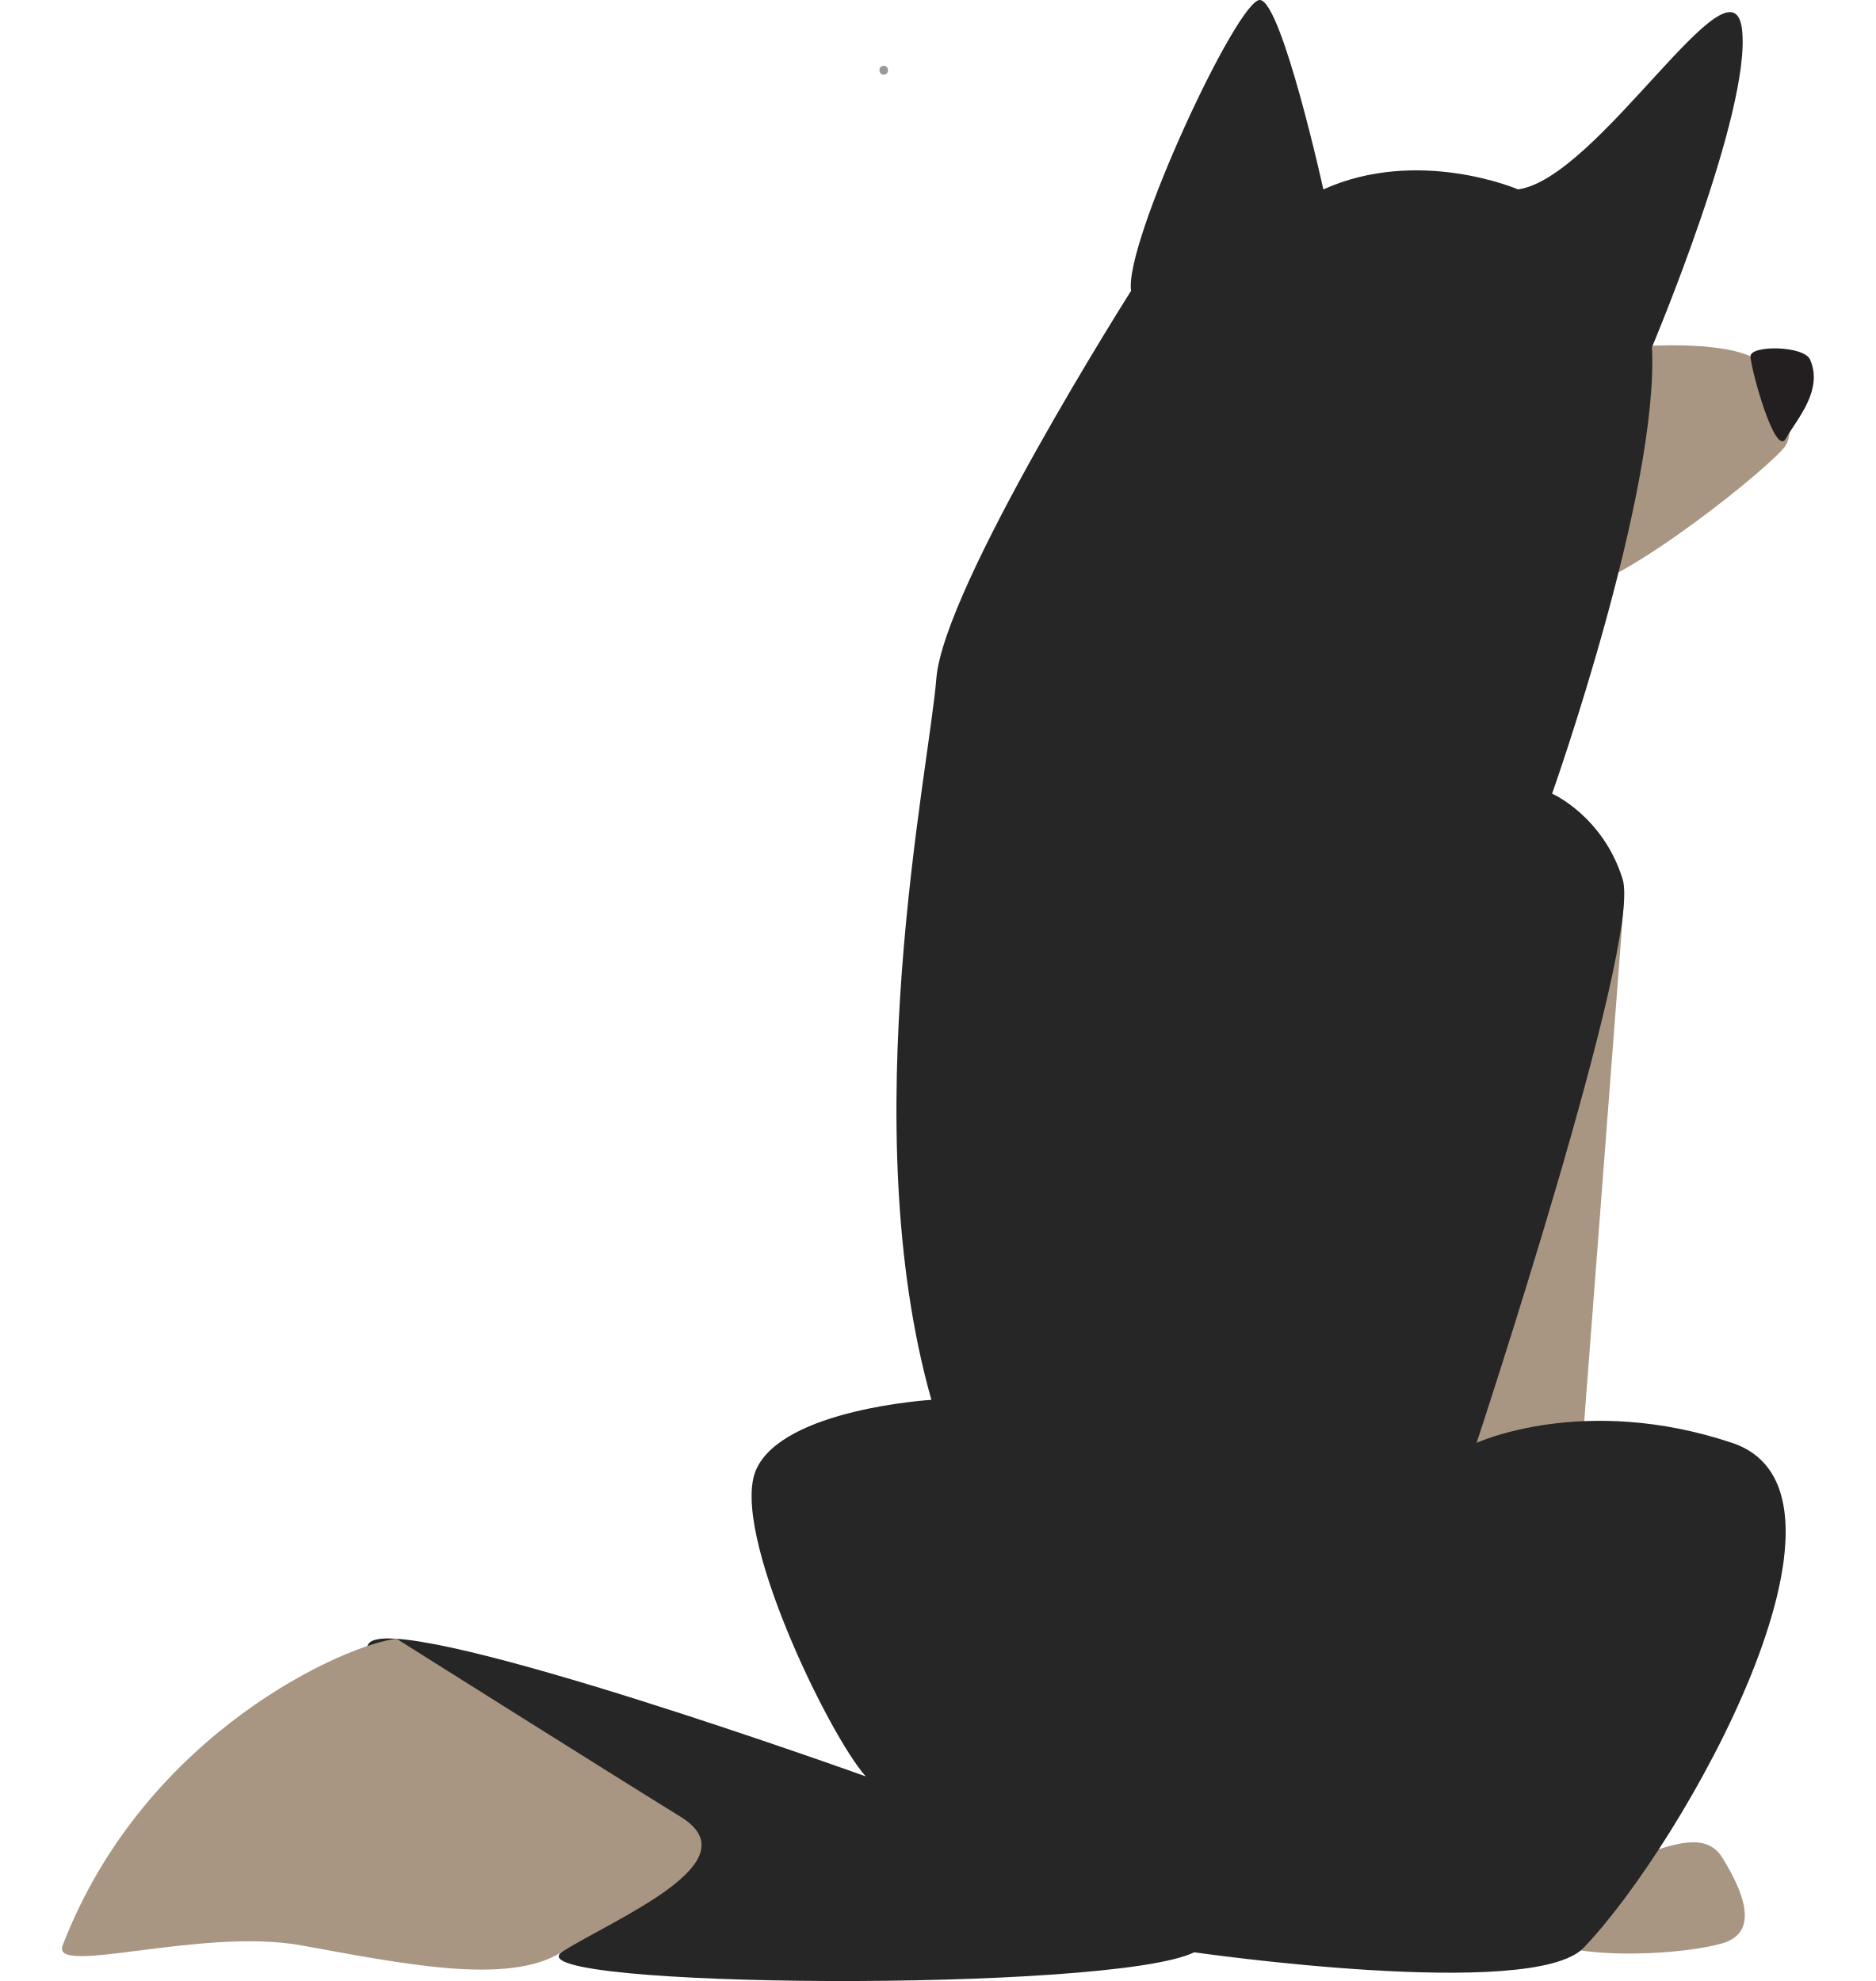
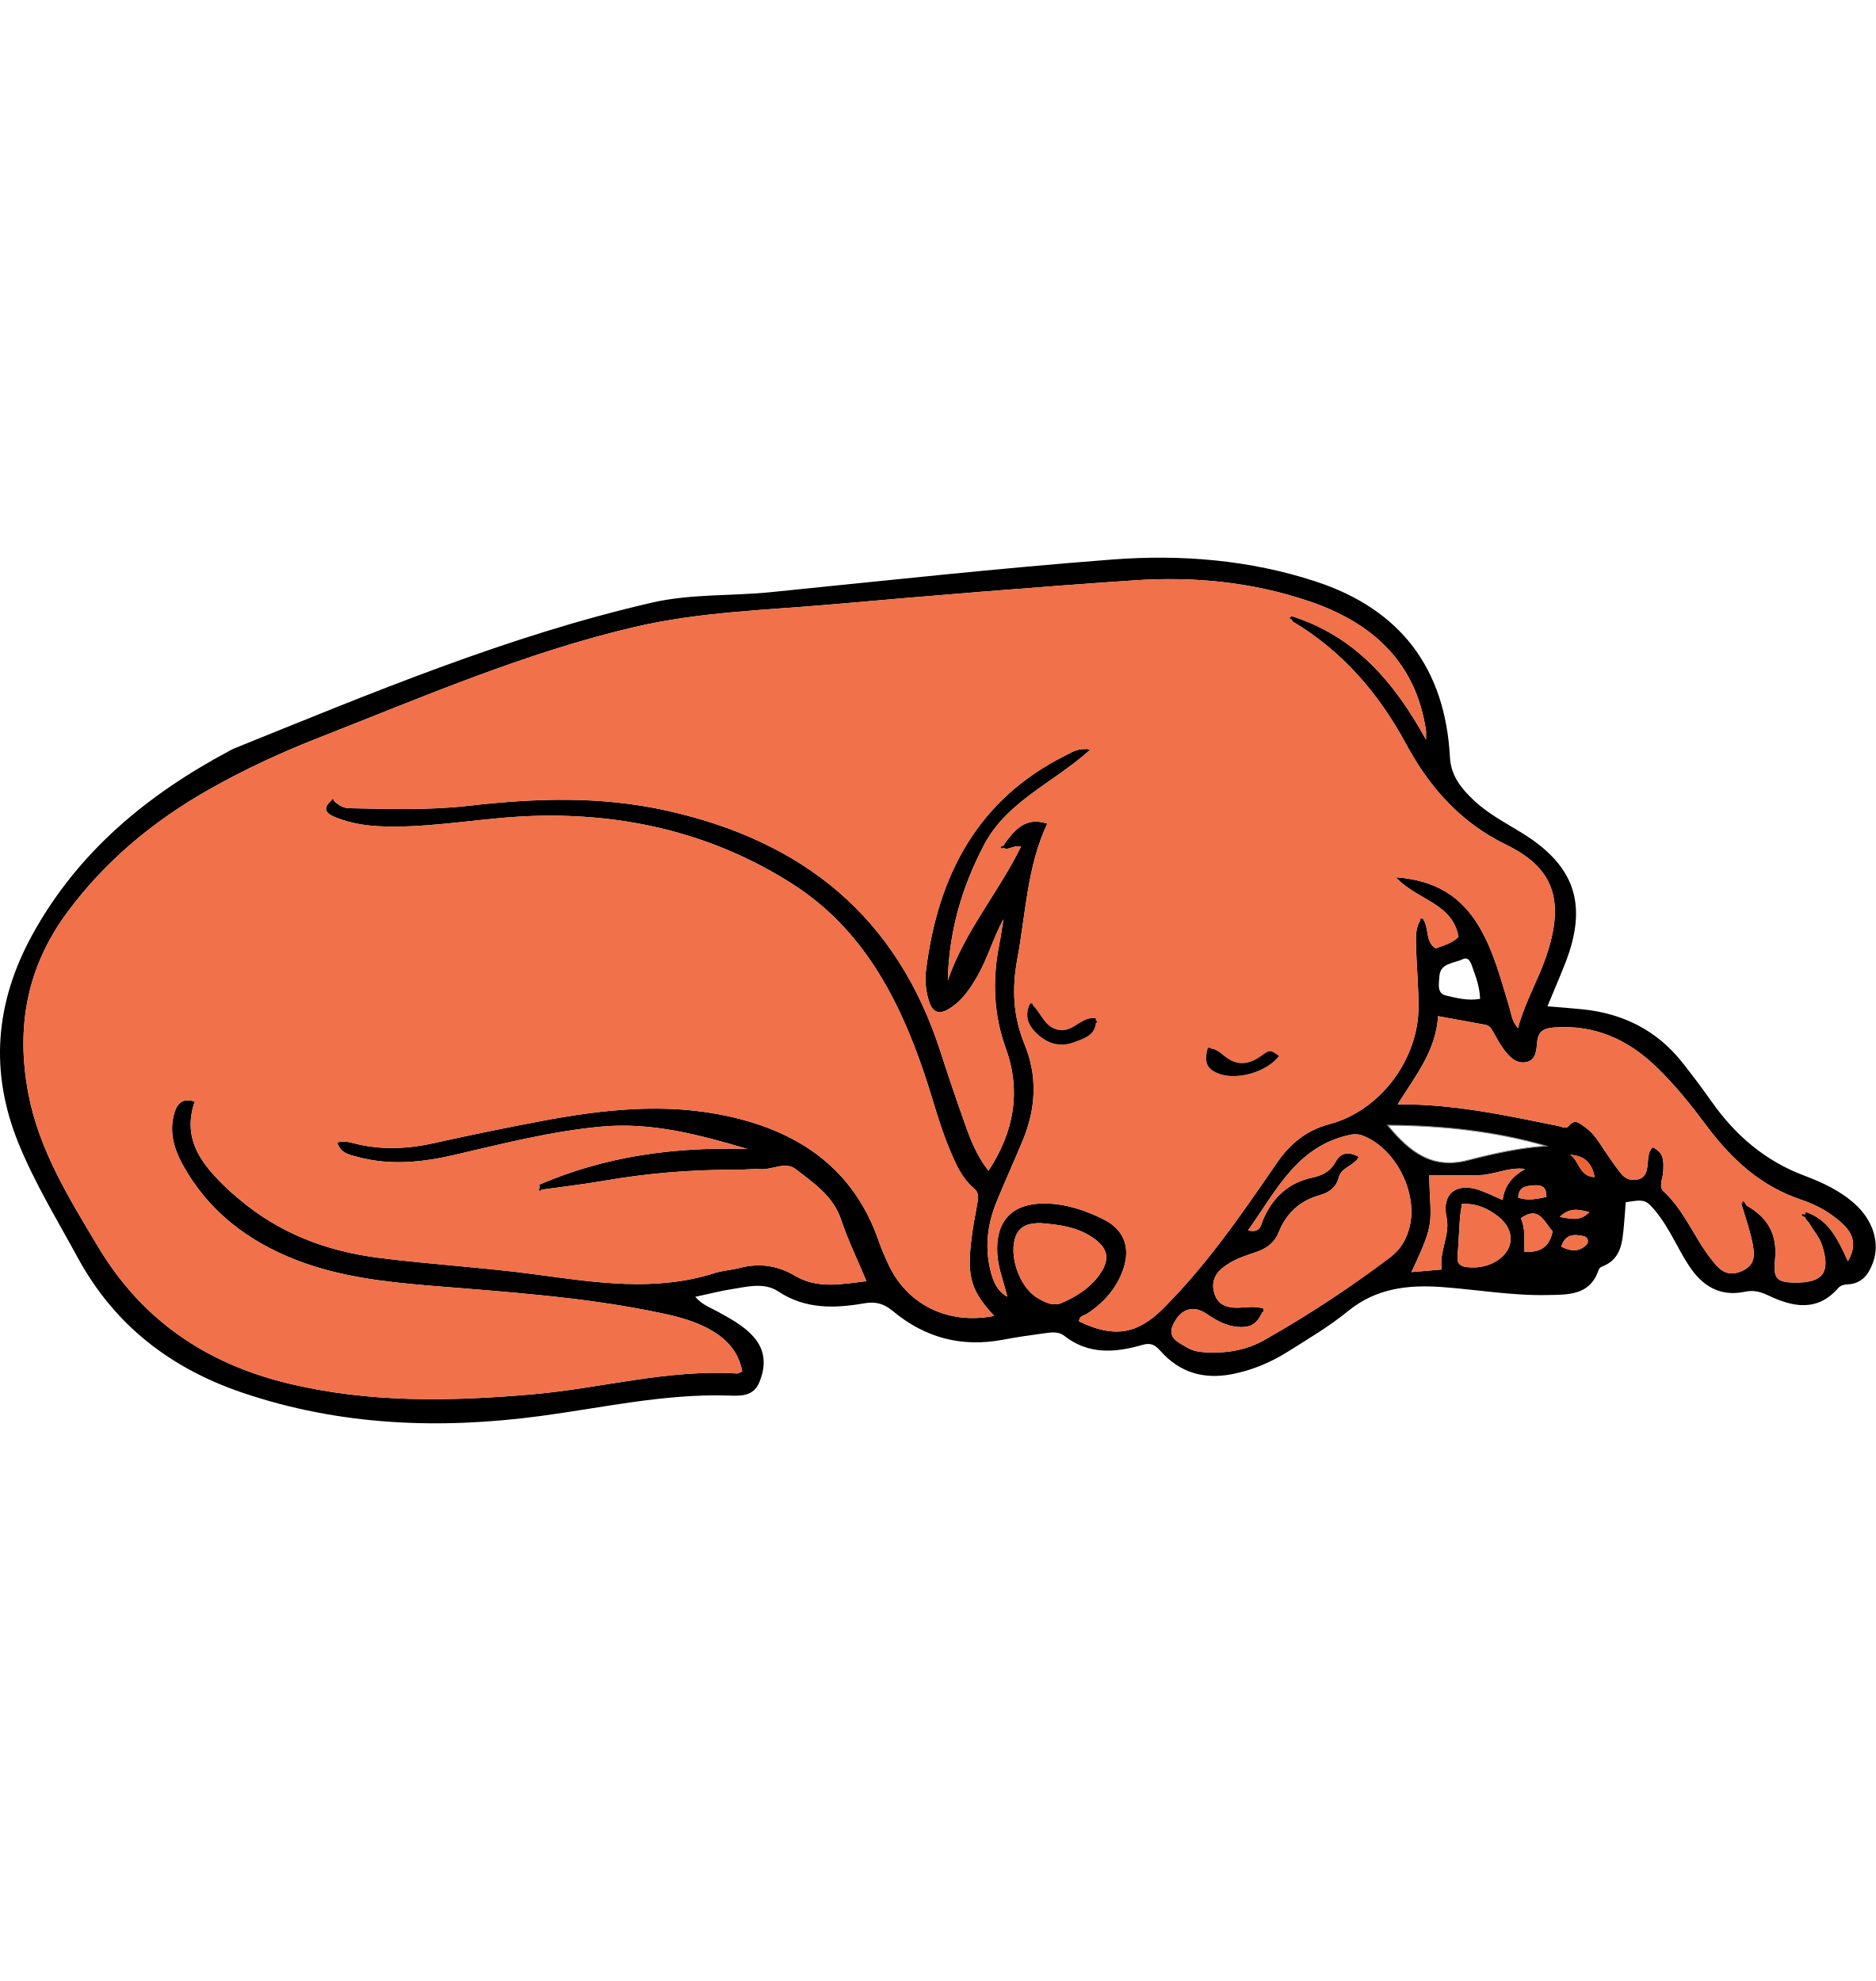
- <svg xmlns="http://www.w3.org/2000/svg" width="71" height="75" viewBox="0 0 989.46 1119.14">
-   <g id="Layer_2" data-name="Layer 2">
-     <g id="Layer_2-2" data-name="Layer 2">
-       <path d="M464.15,42.18c3.22,0,3.23-5,0-5s-3.22,5,0,5Z" fill="#97999c" />
-       <path d="M863.58,1059.64c38.36-15.25,63.23-28,74.23-10.18s22,42,0,48.4-75.6,8.91-94.84,0C843,1097.85,852.3,1064.13,863.58,1059.64Z" fill="#a99682" />
-       <path d="M854,489.08l28.22,20.61L854,878.8s-64.6,44.56-68.73,44.56-49.48-6.37-59.09-51-35.74-21.65-15.11-119.72S854,489.08,854,489.08Z" fill="#a99682" />
-       <path d="M856.13,201.26c28.18-7.64,77.66-8.91,97.59,0s26.17,40.12,19.95,50.31S883.6,329.89,852,334.34,856.13,201.26,856.13,201.26Z" fill="#a99682" />
-       <path d="M987.39,203.18c-3.48-8-33.67-8.28-33.67-1.91s13.8,57.31,19.95,46.49S995,220.53,987.39,203.18Z" fill="#231f20" />
-       <path d="M175,927.1C149,940.32,309.66,1082.49,282.16,1102.87s310.64,23,357.37.05c0,0,191.06,27.58,219.92-2.52,56.72-59.15,167.72-257.24,83.88-285.27s-144.32,0-144.32,0,93.5-282.72,82.51-318.38-39.85-48.4-39.85-48.4,60.5-170.65,56.38-252.16c0,0,56.37-133.72,50.88-179.57S867.83,100.65,822.47,107c0,0-56.35-24.21-110,0,0,0-23.36-105.71-35.73-107s-77,137.53-72.87,164.28c0,0-105.85,166.82-110,219s-46.77,252.16-2.8,407.54c0,0-83.85,5.08-99,39.47S433.37,980.63,454,1003.55C454,1003.55,202.47,913.1,175,927.1Z" fill="#262627" />
-       <path d="M189,925.81C162.6,928.37,47.34,977.26.39,1099c-6.87,17.83,78.35-10.18,134.7,0s116.83,22.94,147.07,3.84,108.6-50.93,67.36-76.41S189,925.81,189,925.81Z" fill="#a99682" />
-     </g>
-   </g>
+ <svg xmlns="http://www.w3.org/2000/svg" width="71" height="75" viewBox="0 0 2056.099 949.096">
+   <path d="M1696.263,491.851c14.579,1.251,26.485,2.113,38.355,3.319,44.314,4.501,81.388,22.879,109.303,58.115q17.095,21.578,33.01,44.086c25.87,36.53,58.419,64.231,100.803,80.142,19.85,7.452,39.218,16.465,55.312,30.896,20.333,18.232,28.01,43.277,19.831,64.992-4.693,12.462-11.915,22.317-26.803,23.279-3.979.257-8.031.605-10.982,4-22.954,26.412-49.773,21.05-76.629,8.266-8.715-4.149-16.221-6.123-25.887-4.087-27.072,5.702-46.549-6.256-61.131-28.418-12.615-19.172-21.185-40.805-35.751-58.763-11.313-13.948-13.004-14.433-33.633-10.934-.63,8.129-1.166,16.591-1.962,25.028-1.739,18.44-2.642,37.352-24.056,45.458a6.684,6.684,0,0,0-3.646,3.51c-9.48,28.568-33.882,27.254-56.69,27.708-38.533.766-76.593-5.963-114.915-8.752-37.704-2.744-72.515,1.292-103.439,26.575-20.333,16.625-43.284,30.152-65.603,44.207-19.024,11.98-39.619,20.63-61.934,24.839-30.692,5.789-56.976-2.041-77.745-25.56-5.929-6.713-10.533-9.389-20.191-6.58-29.446,8.566-58.777,10.801-85.153-9.957-6.458-5.082-14.255-3.889-21.591-2.897-15.345,2.075-30.704,4.232-45.911,7.126-45.251,8.611-85.427-2.219-120.566-31.483-9.499-7.911-18.43-10.686-31.178-8.472-32.562,5.654-64.606,6.736-94.536-13.089-15.049-9.967-33.511-5.23-50.484-2.488-12.755,2.06-25.325,5.265-40.398,8.476,8.107,9.195,16.947,11.907,24.628,16.205,14.033,7.852,28.353,15.268,39.236,27.543,13.414,15.129,13.701,32.205,6.433,49.902-6.74,16.413-21.63,14.927-35.306,14.546-69.345-1.928-136.79,13.439-204.888,22.526-110.734,14.777-219.762,10.554-326.372-25.59-78.669-26.671-140.285-73.983-180.506-147.957C62.828,726.262,38.301,686.198,20.421,642.381-11.801,563.416-5.178,487.606,35.25,413.807c49.737-90.794,125.732-153.653,215.55-201.648a64.552,64.552,0,0,1,6.148-3.094C406.874,148.541,556.023,85.821,714.359,49.35c42.891-9.88,86.781-7.141,130.11-11.493C969.471,25.302,1094.397,11.541,1219.639,2c75.141-5.724,150.415.392,222.836,24.192,92.681,30.458,141.657,95.176,146.906,192.725,1.087,20.201,12.385,34.066,25.86,46.861,15.529,14.745,34.486,24.638,52.568,35.727,58.713,36.008,73.132,78.987,47.855,143.324C1709.81,459.728,1703.466,474.433,1696.263,491.851Zm-133.15-292.418c0-6.84.209-8.499-.03-10.091-11.289-75.24-59.127-118.037-127.436-141.358-62.182-21.229-126.836-27.565-191.952-23.151C1133.216,32.323,1022.829,41.414,912.52,51.165c-72.471,6.406-145.395,8.117-216.894,24.848-119.635,27.994-231.862,76.588-345.569,121.151C308.369,213.503,267.72,232.24,228.726,254.403c-60.587,34.434-113.095,77.832-154.893,134.296-44.578,60.219-56.579,126.419-42.75,198.962,11.9,62.424,44.76,114.869,76.626,168.154,47.878,80.059,118.249,127.678,207.803,149.442,88.846,21.593,178.556,19.877,268.716,11.972,74.728-6.551,147.979-27.61,223.863-22.756,1.417.091,2.926-1.242,5.477-2.405-3.716-20.197-15.596-33.986-32.429-44.105-16.954-10.19-35.773-15.298-54.917-19.397-84.446-18.081-170.395-23.39-256.154-30.512-49.242-4.09-98.39-9.837-144.898-27.838-53.514-20.712-97.085-53.941-125.141-105.132-9.302-16.973-14.539-35.152-9.34-54.65,2.801-10.505,7.965-18.755,22.763-14.164-14.486,42.153,8.563,69.612,35.466,95.524,3.715,3.578,7.755,6.82,11.671,10.188,44.523,38.289,96.615,58.303,154.467,65.657,57.497,7.309,115.38,10.542,172.855,18.305,65.081,8.791,130.513,19.162,195.564-1.637,8.684-2.777,18.094-3.194,26.96-5.504,21.657-5.644,41.576-3.033,61.13,8.575,24.238,14.387,50.267,9.321,78.167,5.83-10.023-24.003-20.345-45.182-27.737-67.34-8.718-26.134-30.036-40.109-49.706-55.421-11.355-8.839-25.424.775-38.341.006-9.126-.543-18.345.749-27.518.676a816.647,816.647,0,0,0-145.593,12.223c-22.856,3.943-45.942,6.556-68.923,9.771l-.921-5.6c72.59-31.448,149.177-41.775,228.569-39.163-53.056-15.693-105.688-29.865-161.643-24.493-54.523,5.234-107.285,18.739-160.349,31.068-35.043,8.142-70.274,11.634-105.578,2.083-8.714-2.357-19.066-3.976-22.112-15.866,7.245-2.206,13.345-.235,19.366,1.264,29.044,7.231,57.83,5.858,86.906-.631q57.931-12.929,116.29-23.925c68.008-12.863,136.331-20.555,205.076-5.625C876.787,629.451,936.414,670.615,963.7,750.57c2.589,7.587,5.926,14.935,9.187,22.273,20.365,45.833,65.779,68.53,116.843,58.483-24.762-26.927-29.625-41.681-25.316-80.692,1.572-14.236,4.243-28.368,6.869-42.462,1.2-6.443,2.169-11.826-3.93-16.95-13.146-11.044-19.714-26.563-26.187-41.935-11.382-27.029-18.509-55.492-27.852-83.206-28.063-83.238-68.077-159.304-144.347-208.124-85.955-55.019-181.838-77.857-283.497-74.831-52.156,1.552-103.77,11.978-156.128,11.75-21.341-.093-42.415-2.217-62.395-10.544-10.183-4.244-14.005-9.731-2.673-19.105,5.441,4.685,10.341,9.293,18.53,9.463,43.62.904,87.255,2.347,130.703-2.628,72.543-8.307,143.894-11.013,216.85,5.168C880.535,310.54,983.248,393.683,1030.902,541.671q13.453,41.777,28.257,83.113c5.93,16.578,12.829,32.861,24.352,47.335,28.323-42.749,35.739-87.854,19.095-133.829-13.597-37.559-14.887-75-7.391-113.496,1.84-9.447,3.196-18.989,4.774-28.487-11.139,20.13-17.058,42.187-28.3,61.93-8.012,14.071-16.856,27.331-31.008,36.196-10.834,6.787-18.156,4.746-22.238-7.691a80.481,80.481,0,0,1-3.208-35.73c13.15-102.785,56.258-186.056,152.922-234.29,7.138-3.562,14.019-8.638,26.944-6.228-40.39,36.549-91.095,56.202-116.516,104.6-24.538,46.718-38.469,95.564-39.625,148.412,18.058-53.303,55.435-96.244,80.146-146.629-9.045-2.393-14.199,5.594-20.364.448,16.405-24.999,29.108-32.01,49.224-25.753-22.157,47.135-23.55,98.729-32.883,148.721-5.98,32.032-4.527,62.761,7.875,92.885,14.599,35.461,12.606,70.695-1.775,105.579-9.401,22.805-19.761,45.216-29.024,68.074-10.184,25.13-12.926,51.128-5.723,77.585,2.867,10.529,7.423,20.296,17.677,25.824-3.684-16.013-9.976-30.801-10.931-47.014-2.112-35.869,16.086-55.384,51.816-55.156,22.911.146,44.125,7.205,64.305,17.198,22.629,11.205,30.245,30.737,21.991,54.744-7.181,20.884-21.036,36.54-39.269,48.667-3.445,2.292-9.331,2.454-9.165,8.684,37.563,18.041,63.2,14.7,92.02-14.066,47.77-47.68,85.928-103.129,123.884-158.487,15.062-21.967,32.447-36.838,58.732-43.8,55.128-14.601,97.154-70.641,97.4-127.806.099-22.925-2.172-45.852-2.722-68.793-.234-9.786-.695-20.083,6.598-29.528,8.832,10.234,2.464,25.556,14.938,33.522,8.895-3.336,18.674-6.005,25.017-12.671-6.525-37.141-44.96-39.911-68.71-65.282,43.641,3.051,71.932,21.278,91.331,54.067,16.269,27.498,23.945,58.246,33.147,88.427,2.182,7.157,2.691,15.234,9.43,22.756,7.701-28.53,22.008-52.4,30.868-78.402,21.682-63.631,6.59-98.008-43.742-122.539-49.874-24.308-83.961-62.59-109.65-110.227-29.902-55.45-69.656-101.902-124.374-134.47-.891-.531-.897-2.551-2.078-6.287C1484.858,85.887,1527.43,134.963,1563.114,199.433Zm462.476,571.932c9.815-17.092,6.231-29.457-5.26-40.447-13.095-12.525-28.884-21.288-45.704-26.899-43.893-14.644-75.884-43.703-102.993-79.864-17.547-23.406-35.661-46.462-56.958-66.732-30.986-29.493-66.969-45.487-110.606-42.376-11.344.809-18.015,3.668-19.139,16.421-.709,8.037-1.157,18.909-11.038,21.375-11.499,2.87-19.318-5.413-25.64-13.921-4.085-5.497-7.355-11.62-10.766-17.59-2.29-4.008-4.103-8.261-9.388-9.212-16.67-3.002-33.327-6.07-51.719-9.428-2.421,38.051-24.642,65.085-44.317,96.636,62.806-.322,119.389,12.361,176.168,23.778,3.695.743,8.414,3.652,11.335-.071,6.806-8.675,12.414-2.322,17.597,1.171,9.721,6.551,15.558,16.66,21.957,26.214,5.732,8.558,11.554,17.109,18.041,25.09a17.253,17.253,0,0,0,18.602,6.03c8.282-2.167,9.424-8.87,10.285-16.034.77-6.407.117-13.459,5.43-19.029,13.094,5.608,12.162,16.053,11.67,26.504-.344,7.318-5.261,16.584.25,21.66,22.948,21.131,33.581,50.57,52.299,74.4,8.232,10.481,16.532,20.44,33.103,13.36,17.063-7.291,14.411-20.431,11.716-33.232-2.891-13.731-7.713-27.055-12.086-41.893,28.705,13.525,40.228,33.709,37.272,62.77-1.979,19.457,1.376,24.331,20.364,24.742,34.045.738,40.336-12.572,31.102-41.211-2.733-8.475-9.311-15.673-13.828-23.626-1.996-3.514-7.609-5.846-3.918-12.568C2004.695,725.731,2014.677,747.562,2025.589,771.365ZM1385.324,823.36c-6.399,16.258-13.479,21.158-28.282,20.039-13.052-.986-24.008-7.213-34.514-14.4-14.22-9.728-27.969-5.95-36.404,11.411-7.358,15.144,5.894,20.002,15.307,25.703,6.387,3.869,14.002,4.878,21.548,5.239,22.257,1.065,43.658-2.674,63.085-13.667A1252.367,1252.367,0,0,0,1523.98,767.001c11.617-8.772,18.1-20.295,21.347-34.207,8.62-36.942-15.267-84.078-50.018-98.502a24.34,24.34,0,0,0-14.992-1.585c-58.523,12.125-81.161,61.251-112.314,104.893,13.678,2.988,13.824-5.448,16.313-11.288,10.318-24.206,27.486-40.813,53.593-46.475,11.237-2.437,20.06-6.458,25.975-17.215,5.749-10.456,14.793-12.067,25.583-5.394-5.962,9.997-19.109,11.029-22.008,22.378-2.694,10.546-10.5,16.412-20.298,19.14-22.023,6.133-37.049,19.679-45.471,40.779-4.586,11.491-13.178,17.929-24.816,21.816-12.994,4.34-26.233,8.624-37.098,17.601-9.519,7.865-12.223,17.928-8.054,29.358,3.884,10.65,12.737,13.903,23.341,14.047C1364.736,822.48,1374.487,819.893,1385.324,823.36Zm-244.771-93.761c-10.837-.122-21.9,2.008-26.731,13.397-8.926,21.044,3.528,56.95,23.295,68.571,8.274,4.864,17.226,9.838,27.429,5.222,15.242-6.895,29.38-15.48,39.579-29.189,13.373-17.975,11.244-30.644-7.395-42.839C1179.89,733.742,1160.627,731.141,1140.553,729.599Zm554.284-84.57c-55.978-16.147-113.002-22.378-173.785-22.781,24.539,29.928,49.253,48.394,87.734,38.461C1636.854,653.465,1665.382,647.044,1694.837,645.029Zm-128.292,32.003c1.468,54.406,7.324,49.326-19.336,106.253l33.149-2.827c-3.134-20.458,9.564-37.439,5.288-57.223-5.545-25.657,10.569-38.529,35.757-29.912,8.405,2.876,16.399,6.955,25.706,10.969,2.145-16.675,11.495-26.602,24.752-34.091-18.253-2.426-34.056,6.654-51.066,6.797C1603.13,677.149,1585.462,677.033,1566.545,677.033Zm35.966,31.444c-.895,6.358-1.89,11.349-2.249,16.386-.976,13.691-1.439,27.421-2.584,41.096-.699,8.347,3.499,11.235,10.876,11.932,9.915.937,19.428-.323,28.358-4.81,22.995-11.556,25.544-35.124,5.211-50.886C1631.146,713.684,1618.866,707.864,1602.511,708.476Zm19.912-224.792c-.475-11.698-3.728-22.036-7.51-32.088-2.024-5.381-3.904-15.045-11.827-11.249-9.395,4.501-24.617,3.993-25.298,18.942-.321,7.045-3.23,18.313,7.066,20.739C1596.744,482.83,1609.149,486.098,1622.423,483.684Zm48.57,277.194c17.826,1.515,27.692-5.894,30.885-22.293-9.186-9.989-14.643-28.665-34.804-14.349C1672.389,735.934,1670.601,748.496,1670.993,760.879Zm24.085-59.987c.37-13.088-7.335-13.149-14.888-12.599-7.909.576-15.694,1.953-15.976,13.401C1674.839,705.275,1684.441,703.105,1695.078,700.892ZM1711.376,755.3c10.517,5.603,19.666,5.762,27.48-1.91a5.583,5.583,0,0,0-2.926-9.532C1726.394,741.966,1716.301,740.569,1711.376,755.3Zm9.791-100.61c9.882,6.142,9.512,23.633,26.771,24.473C1744.995,662.998,1736.197,655.59,1721.167,654.69Zm-11.509,68.129c12.416,1.952,22.076,5.266,32.547-5.252C1729.889,714.318,1720.417,712.409,1709.658,722.819Z" />
+   <path d="M1563.114,199.433c-35.684-64.47-78.255-113.546-148.162-135.654,1.181,3.736,1.186,5.756,2.078,6.287,54.718,32.568,94.471,79.02,124.374,134.47,25.689,47.637,59.776,85.919,109.65,110.227,50.332,24.531,65.424,58.908,43.742,122.539-8.86,26.001-23.167,49.871-30.868,78.402-6.739-7.523-7.248-15.599-9.43-22.756-9.202-30.181-16.878-60.929-33.147-88.427-19.399-32.789-47.69-51.016-91.331-54.067,23.75,25.371,62.186,28.142,68.71,65.282-6.342,6.665-16.122,9.335-25.017,12.671-12.475-7.966-6.107-23.288-14.938-33.522-7.293,9.445-6.833,19.742-6.598,29.528.549,22.941,2.82,45.868,2.722,68.793-.246,57.166-42.273,113.206-97.4,127.806-26.285,6.962-43.67,21.833-58.732,43.8-37.956,55.358-76.114,110.806-123.884,158.487-28.82,28.766-54.457,32.108-92.02,14.066-.166-6.229,5.72-6.392,9.165-8.684,18.233-12.128,32.088-27.783,39.269-48.667,8.255-24.007.638-43.539-21.991-54.744-20.18-9.992-41.394-17.052-64.305-17.198-35.73-.228-53.928,19.287-51.816,55.156.955,16.213,7.246,31.001,10.931,47.014-10.254-5.528-14.81-15.295-17.677-25.824-7.203-26.457-4.461-52.455,5.723-77.585,9.263-22.858,19.623-45.269,29.024-68.074,14.38-34.884,16.374-70.118,1.775-105.579-12.402-30.124-13.856-60.852-7.875-92.885,9.334-49.992,10.727-101.586,32.883-148.721-20.116-6.257-32.82.754-49.224,25.753,6.165,5.146,11.32-2.841,20.364-.448-24.711,50.384-62.088,93.326-80.146,146.629,1.156-52.848,15.087-101.693,39.625-148.412,25.421-48.398,76.126-68.051,116.516-104.6-12.925-2.41-19.806,2.666-26.944,6.228-96.664,48.233-139.772,131.505-152.922,234.29a80.481,80.481,0,0,0,3.208,35.73c4.083,12.437,11.404,14.478,22.238,7.691,14.152-8.865,22.997-22.126,31.008-36.196,11.242-19.743,17.161-41.8,28.3-61.93-1.578,9.498-2.934,19.04-4.774,28.487-7.496,38.496-6.206,75.936,7.391,113.496,16.644,45.975,9.228,91.08-19.095,133.829-11.524-14.474-18.422-30.756-24.352-47.335q-14.782-41.324-28.257-83.113C983.248,393.683,880.535,310.54,730.356,277.23c-72.956-16.182-144.307-13.475-216.85-5.168-43.448,4.975-87.082,3.532-130.703,2.628-8.19-.17-13.089-4.777-18.53-9.463-11.332,9.374-7.51,14.861,2.673,19.105,19.98,8.327,41.054,10.451,62.395,10.544,52.358.228,103.972-10.197,156.128-11.75,101.659-3.026,197.542,19.812,283.497,74.831,76.271,48.82,116.285,124.885,144.347,208.124,9.343,27.713,16.47,56.177,27.852,83.206,6.473,15.372,13.042,30.891,26.187,41.935,6.099,5.124,5.13,10.507,3.93,16.95-2.626,14.094-5.296,28.226-6.869,42.462-4.309,39.011.553,53.765,25.316,80.692-51.064,10.047-96.478-12.65-116.843-58.483-3.261-7.338-6.598-14.686-9.187-22.273-27.285-79.955-86.913-121.119-166.182-138.335-68.745-14.93-137.068-7.237-205.076,5.625q-58.324,11.031-116.29,23.925c-29.076,6.489-57.862,7.862-86.906.631-6.021-1.499-12.121-3.47-19.366-1.264,3.046,11.889,13.398,13.508,22.112,15.866,35.303,9.551,70.534,6.059,105.578-2.083,53.065-12.329,105.826-25.833,160.349-31.068,55.955-5.372,108.587,8.8,161.643,24.493-79.393-2.612-155.98,7.715-228.569,39.163l.921,5.6c22.982-3.215,46.067-5.827,68.923-9.771A816.647,816.647,0,0,1,806.429,671.13c9.173.072,18.392-1.22,27.518-.676,12.917.769,26.986-8.845,38.341-.006,19.67,15.312,40.989,29.287,49.706,55.421,7.391,22.158,17.713,43.337,27.737,67.34-27.9,3.492-53.93,8.558-78.167-5.83-19.555-11.608-39.473-14.219-61.13-8.575-8.866,2.31-18.276,2.728-26.96,5.504-65.051,20.799-130.483,10.428-195.564,1.637-57.475-7.763-115.358-10.996-172.855-18.305-57.851-7.354-109.944-27.368-154.467-65.657-3.916-3.367-7.956-6.61-11.671-10.188-26.903-25.912-49.952-53.372-35.466-95.524-14.798-4.591-19.962,3.659-22.763,14.164-5.199,19.498.037,37.677,9.34,54.65,28.056,51.191,71.627,84.42,125.141,105.132,46.508,18.001,95.656,23.748,144.898,27.838,85.759,7.122,171.709,12.431,256.154,30.512,19.144,4.099,37.963,9.207,54.917,19.397,16.833,10.118,28.713,23.907,32.429,44.105-2.551,1.163-4.059,2.495-5.477,2.405-75.884-4.854-149.136,16.204-223.863,22.756-90.16,7.904-179.87,9.621-268.716-11.972-89.553-21.764-159.924-69.384-207.803-149.442-31.867-53.285-64.726-105.73-76.626-168.154-13.829-72.543-1.827-138.743,42.75-198.962,41.797-56.464,94.306-99.862,154.893-134.296,38.994-22.162,79.643-40.9,121.332-57.238,113.707-44.564,225.934-93.157,345.569-121.151C767.125,59.282,840.05,57.571,912.52,51.165c110.309-9.751,220.695-18.842,331.176-26.332,65.115-4.414,129.77,1.922,191.952,23.151,68.309,23.321,116.147,66.118,127.436,141.358C1563.322,190.934,1563.114,192.593,1563.114,199.433ZM1129.337,488.429c-6.931,13.846-2.162,24.376,7.03,33.17,11.542,11.042,25.259,15.558,40.99,9.63,12.048-4.54,25.379-8.115,23.868-26.147-15.678-2.555-24.077,15.026-39.846,12.819C1143.578,515.409,1141.568,497.232,1129.337,488.429ZM1402.01,546.317c-9.48-6.749-9.815-7.209-19.568-.124-13.848,10.059-26.891,11.29-40.689-.104-5.037-4.16-10.535-8.858-18.067-7.934-3.59,15.036-1.004,21.609,10.29,26.75C1353.761,573.911,1388.135,564.52,1402.01,546.317Z" fill="#f0714a" />
+   <path d="M2025.589,771.365c-10.912-23.802-20.895-45.634-46.17-53.983-3.69,6.722,1.922,9.054,3.918,12.568,4.517,7.953,11.096,15.15,13.828,23.626,9.234,28.639,2.943,41.95-31.102,41.211-18.988-.412-22.343-5.285-20.364-24.742,2.956-29.061-8.567-49.245-37.272-62.77,4.373,14.838,9.195,28.162,12.086,41.893,2.696,12.801,5.347,25.941-11.716,33.232-16.571,7.081-24.871-2.879-33.103-13.36-18.718-23.83-29.351-53.269-52.299-74.4-5.512-5.075-.594-14.342-.25-21.66.492-10.451,1.424-20.896-11.67-26.504-5.314,5.571-4.66,12.622-5.43,19.029-.861,7.164-2.003,13.867-10.285,16.034a17.253,17.253,0,0,1-18.602-6.03c-6.487-7.981-12.308-16.532-18.041-25.09-6.399-9.554-12.236-19.663-21.957-26.214-5.184-3.493-10.791-9.846-17.597-1.171-2.921,3.723-7.64.814-11.335.071-56.779-11.417-113.362-24.1-176.168-23.778,19.675-31.552,41.897-58.586,44.317-96.636,18.392,3.358,35.05,6.426,51.719,9.428,5.285.952,7.098,5.204,9.388,9.212,3.411,5.97,6.682,12.093,10.766,17.59,6.322,8.508,14.141,16.791,25.64,13.921,9.881-2.466,10.33-13.338,11.038-21.375,1.124-12.753,7.795-15.612,19.139-16.421,43.638-3.111,79.62,12.883,110.606,42.376,21.296,20.27,39.411,43.326,56.958,66.732,27.109,36.161,59.1,65.221,102.993,79.864,16.82,5.611,32.608,14.374,45.704,26.899C2031.82,741.908,2035.404,754.273,2025.589,771.365Z" fill="#f0714a" />
+   <path d="M1385.324,823.36c-10.837-3.467-20.588-.88-30.261-1.012-10.603-.144-19.456-3.397-23.341-14.047-4.169-11.43-1.465-21.493,8.054-29.358,10.865-8.977,24.103-13.261,37.098-17.601,11.638-3.887,20.229-10.324,24.816-21.816,8.422-21.1,23.448-34.646,45.471-40.779,9.798-2.729,17.603-8.594,20.298-19.14,2.899-11.348,16.046-12.381,22.008-22.378-10.79-6.673-19.834-5.062-25.583,5.394-5.915,10.757-14.737,14.778-25.975,17.215-26.107,5.662-43.275,22.269-53.593,46.475-2.489,5.84-2.636,14.276-16.313,11.288,31.153-43.642,53.791-92.768,112.314-104.893a24.34,24.34,0,0,1,14.992,1.585c34.75,14.424,58.638,61.56,50.018,98.502-3.247,13.912-9.729,25.435-21.347,34.207a1252.367,1252.367,0,0,1-137.914,90.685c-19.427,10.994-40.829,14.732-63.085,13.667-7.546-.361-15.161-1.371-21.548-5.239-9.413-5.702-22.665-10.559-15.307-25.703,8.435-17.36,22.184-21.139,36.404-11.411,10.505,7.187,21.462,13.414,34.514,14.4C1371.846,844.518,1378.926,839.619,1385.324,823.36Z" fill="#f0714a" />
+   <path d="M1140.553,729.599c20.074,1.542,39.336,4.143,56.178,15.162,18.639,12.195,20.768,24.863,7.395,42.839-10.199,13.709-24.337,22.294-39.579,29.189-10.204,4.616-19.155-.358-27.429-5.222-19.767-11.62-32.221-47.527-23.295-68.571C1118.653,731.607,1129.717,729.477,1140.553,729.599Z" fill="#f0714a" />
+   <path d="M1694.837,645.029c-29.455,2.015-57.984,8.435-86.051,15.68-38.482,9.933-63.195-8.533-87.734-38.461C1581.835,622.651,1638.859,628.883,1694.837,645.029Z" fill="none" stroke="#878787" stroke-miterlimit="10" />
+   <path d="M1566.545,677.033c18.917,0,36.584.116,54.25-.033,17.011-.144,32.813-9.223,51.066-6.797-13.257,7.489-22.607,17.416-24.752,34.091-9.306-4.014-17.3-8.094-25.706-10.969-25.188-8.617-41.302,4.255-35.757,29.912,4.276,19.785-8.423,36.765-5.288,57.223l-33.149,2.827C1573.87,726.359,1568.013,731.439,1566.545,677.033Z" fill="#f0714a" />
+   <path d="M1602.511,708.476c16.355-.613,28.635,5.208,39.611,13.717,20.333,15.762,17.784,39.33-5.211,50.886-8.929,4.488-18.442,5.748-28.358,4.81-7.377-.697-11.575-3.586-10.876-11.932,1.145-13.675,1.608-27.405,2.584-41.096C1600.621,719.826,1601.617,714.835,1602.511,708.476Z" fill="#f0714a" />
+   <path d="M1670.993,760.879c-.393-12.383,1.396-24.945-3.919-36.642,20.162-14.316,25.618,4.36,34.804,14.349C1698.685,754.985,1688.819,762.394,1670.993,760.879Z" fill="#f0714a" />
+   <path d="M1695.078,700.892c-10.637,2.213-20.24,4.384-30.864.802.282-11.449,8.068-12.826,15.976-13.401C1687.743,687.743,1695.449,687.804,1695.078,700.892Z" fill="#f0714a" />
+   <path d="M1711.376,755.3c4.925-14.731,15.018-13.334,24.554-11.442a5.583,5.583,0,0,1,2.926,9.532C1731.042,761.062,1721.892,760.903,1711.376,755.3Z" fill="#f0714a" />
+   <path d="M1721.167,654.69c15.03.9,23.828,8.308,26.771,24.473C1730.679,678.323,1731.049,660.831,1721.167,654.69Z" fill="#ef6236" />
+   <path d="M1709.658,722.819c10.759-10.41,20.231-8.501,32.547-5.252C1731.734,728.085,1722.074,724.771,1709.658,722.819Z" fill="#f0714a" />
+   <path d="M1129.337,488.429c12.231,8.803,14.241,26.98,32.043,29.472,15.768,2.207,24.168-15.374,39.846-12.819,1.511,18.032-11.82,21.607-23.868,26.147-15.731,5.928-29.448,1.412-40.99-9.63C1127.175,512.806,1122.406,502.275,1129.337,488.429Z" />
+   <path d="M1402.01,546.317c-13.875,18.203-48.248,27.594-68.034,18.588-11.294-5.141-13.88-11.714-10.29-26.75,7.532-.924,13.03,3.774,18.067,7.934,13.798,11.395,26.841,10.163,40.689.104C1392.195,539.108,1392.529,539.568,1402.01,546.317Z" />
+   <path d="M1668.078,531.181c18.778-31.23,30.497-66.188,40.026-100.266,17.847-63.825,6.399-92.892-55.487-127.161-29.862-16.536-58.241-34.691-74.329-66.986-5.237-10.514-7.26-19.179-3.78-31.303,5.614-19.558-3.672-38.859-10.346-56.439-22.139-58.32-67.137-93.023-125.102-112.132C1389.341,20.503,1337.9,14.6,1285.839,12.695c-78.026-2.855-154.973,10.27-232.424,15.8-79.29,5.662-158.321,15.261-237.654,19.941C722.63,53.93,633.917,76.917,547.24,109.32c-87.657,32.769-176.135,63.476-261.759,101.5-89.046,39.543-165.195,95.478-222.105,175.685-31.843,44.878-50.666,94.798-51.2,149.849-.431,44.522,11.319,87.215,30.611,127.416,26.868,55.988,56.948,110.37,96.773,158.142,25.119,30.131,58.316,51.504,94.301,67.45,92.881,41.159,190.648,50.639,290.954,45.087,60.734-3.361,120.716-12.737,180.669-21.61,29.977-4.437,59.631-6.005,89.641-6.173,10.562-.059,24.043,2.939,28.65-8.843,4.733-12.106.946-26.26-8.286-35.635-13.671-13.883-29.105-25.993-47.847-33.19-7.689-2.953-15.995-5.782-20.727-13.609" fill="none" stroke="#000" stroke-linecap="round" stroke-linejoin="round" stroke-width="2" />
+   <path d="M1110.215,829.166c-40.705-19.753-40.108-58.011-34.349-96.445,1.733-11.567,3.752-23.209,7.158-34.353,1.429-4.676,2.272-9.696-.548-11.926-26.356-20.832-32.819-51.766-43.032-81.135-18.955-54.509-37.633-108.715-68.012-158.941C921.171,363.27,844.387,320.879,755.406,295.622c-37.167-10.55-75.346-19.608-113.643-23.24-19.649-1.864-41.316-3.158-62.021,3.373-13.472,4.249-28.552,1.729-42.967,3.101-52.573,5.003-105.438,10.083-158.322,2.553-8.868-1.263-17.815-2.644-13.777-15.486" fill="none" stroke="#000" stroke-linecap="round" stroke-linejoin="round" stroke-width="2" />
+   <path d="M203.689,601.802c-15.038,34.414,3.887,60.561,23.63,84.077,47.703,56.822,111.56,83.905,183.848,93.33,54.341,7.085,109.021,10.604,163.549,15.729,50.03,4.702,99.877,11.337,149.828,16.909,6.236.696,12.616.095,18.929.095" fill="none" stroke="#000" stroke-linecap="round" stroke-linejoin="round" stroke-width="2" />
+   <path d="M1120.546,829.166c-.023-9.219-.589-17.592-6.447-26.139-6.698-9.773-9.455-22.16-10.65-34.159-4.252-42.691,14.838-53.781,51.462-49.35,16.583,2.007,33.461,6.655,48.418,16.426,22.234,14.524,26.665,33.549,12.007,55.389-12.327,18.366-31.823,28.049-48.546,40.961-8.35,6.447-19.396,1.376-28.993.075-11.555-1.566-20.377-1.335-31.561,6.351-21.155,14.538-46.559,8.499-69.996,3.911-27.936-5.468-50.99-22.547-68.004-43.502-12.235-15.068-16.305-36.975-23.213-56.122-12.443-34.483-32.49-62.843-63.769-82.701-2.006-1.274-3.181-4.294-5.246-4.976-48.587-16.048-94.81-38.154-147.989-40.637C664.344,611.72,603.386,623.446,541.985,636.07c-26.342,5.416-52.384,12.04-79.079,16.237a177.813,177.813,0,0,1-91.342-9.165" fill="none" stroke="#000" stroke-linecap="round" stroke-linejoin="round" stroke-width="2" />
+   <path d="M1687.017,501.899c23.821,5.26,48.643,1.22,72.355,8.483,37.24,11.405,64.414,35.504,87.924,65.463,27.133,34.577,50.912,72.818,89.607,96.203,18.781,11.35,40.075,18.483,59.997,28.018,15.393,7.367,29.861,16.557,39.482,31.026,9.395,14.129,10.455,28.999,2.174,44.831-4.296,8.214-11.296,7.588-17.539,8.127-7.257.627-7.3-7.091-8.396-11.768-5.205-22.212-14.107-41.537-36.342-51.63" fill="none" stroke="#000" stroke-linecap="round" stroke-linejoin="round" stroke-width="2" />
+   <path d="M1136.042,297.788c-4.211,3.412-9.365,5.844-8.715,12.928,1.034,11.273-6.018,20.574-8.403,31.017-3.62,15.854-13.477,28.905-8.488,48.587,4.339,17.119-2.791,37.876-7.422,56.382-8.542,34.136,2.454,65.113,12.357,96.539,16.87,53.537.163,99.822-30.983,142.961" fill="none" stroke="#000" stroke-linecap="round" stroke-linejoin="round" stroke-width="2" />
+   <path d="M1191.14,210.804c-47.178,28.795-96.138,55.263-124.121,106.71-17.741,32.615-27.561,67.639-36.273,103.365-5.546,22.741-4.475,44.849.268,67.241" fill="none" stroke="#000" stroke-linecap="round" stroke-linejoin="round" stroke-width="2" />
+   <path d="M1504.507,620.749c4.682,11.743,15.251,18.836,24.427,25.386,34.524,24.646,36.284,85.549,15.27,117.641-9.043,13.809-21.547,21.731-35.855,29.916-32.26,18.452-62.158,40.991-93.452,61.192-21.533,13.9-44.081,24.892-70.47,28.066-32.118,3.863-57.14-4.692-74.084-33.114" fill="none" stroke="#000" stroke-linecap="round" stroke-linejoin="round" stroke-width="2" />
+   <path d="M843.337,650.03c-7.295,8.482-16.773,10.526-27.55,10.448-31.602-.227-63.224-.882-94.705,3.278A800.229,800.229,0,0,0,614.455,684.91c-7.453,2.041-18.523-3.748-22.501,8.182" fill="none" stroke="#000" stroke-linecap="round" stroke-linejoin="round" stroke-width="2" />
+   <path d="M1167.034,836.056c21.279,27.742,50.675,22.495,79.166,18.674,13.333-1.788,24.414-9.415,32.759-20.39,8.522-11.208,18.131-21.311,31.034-27.46,4.741-2.26,6.086-5.515,7.115-10.381,1.028-4.862,3.162-10.655,6.788-13.62,35.303-28.865,50.915-71.847,76.491-107.592,22.446-31.37,51.812-45.404,86.917-52.738,8.834-1.845,16.786-4.595,24.235-10.219,12.896-9.737,27.714-1.989,41.143-1.275a751.377,751.377,0,0,1,144.734,21.478c6.454,1.633,11.497,3.79,15.427,8.886" fill="none" stroke="#000" stroke-linecap="round" stroke-linejoin="round" stroke-width="2" />
+   <path d="M1414.973,66.117c59.175,26.892,101.155,71.733,132.472,127.522,5.073,9.037,9.355,18.248,20.768,20.61" fill="none" stroke="#000" stroke-linecap="round" stroke-linejoin="round" stroke-width="2" />
+   <path d="M1757.611,701.704c-29.987,2.746-44.428-22.925-65.055-36.729-10.103-6.761-20.022-8.421-29.534-5.916-36.285,9.554-73.043,12.467-110.305,11.641" fill="none" stroke="#000" stroke-linecap="round" stroke-linejoin="round" stroke-width="2" />
+   <path d="M1812.708,648.308c3.438,10.176,4.448,22.087.944,30.687-5.835,14.324.107,20.082,8.73,30.161,14.452,16.892,25.211,37.065,36.685,56.356,11.074,18.619,24.041,32.452,48.371,29.462,8.159-1.003,13.784-8.447,20.764-7.381,17.306-31.909-1.485-55.973-17.352-80.721" fill="none" stroke="#000" stroke-linecap="round" stroke-linejoin="round" stroke-width="2" />
+   <path d="M1487.289,656.92c-6.819,2.518-15.187,3.007-18.814,10.397-7.524,15.334-21.221,21.302-36.274,25.807-20.944,6.266-31.559,22.618-39.595,41.314-6.383,14.85-17.767,18.899-32.73,15.495" fill="none" stroke="#000" stroke-linecap="round" stroke-linejoin="round" stroke-width="2" />
+   <path d="M744.333,815.387c-.094-12.17,10.84-14.855,18.213-16.681,20.272-5.02,41.184-7.459,61.852-10.87,14.321-2.364,27.438,1.52,39.563,8.667,33.64,19.828,67.52,15.344,101.623,1.659" fill="none" stroke="#000" stroke-linecap="round" stroke-linejoin="round" stroke-width="2" />
+   <path d="M1105.05,376.16c-9.422,2.32-15.059,8.735-18.961,17.215-10.844,23.568-22.589,46.766-32.307,70.787-4.006,9.901-9.907,14.744-19.326,17.068" fill="none" stroke="#000" stroke-linecap="round" stroke-linejoin="round" stroke-width="2" />
+   <path d="M1611.258,426.111c-6.887,2.297-13.72,4.774-20.672,6.856-20.012,5.992-28.801,16.884-24.596,39.743,7.42,40.337-11.207,74.24-32.294,106.648-5.373,8.258-12.373,15.532-13.694,25.889" fill="none" stroke="#000" stroke-linecap="round" stroke-linejoin="round" stroke-width="2" />
+   <path d="M1535.499,353.768c28.307,10.562,60.003,19.154,71.523,50.245,10.793,29.127,31.012,54.8,29.965,89.323-.346,11.397,11.115,28.714,24.48,37.419,4.809,3.132,6.146,6.372,7.471,10.761" fill="none" stroke="#000" stroke-linecap="round" stroke-linejoin="round" stroke-width="2" />
+   <path d="M2014.159,784.382c-22.303,29.748-57.631,31.221-82.646,3.445" fill="none" stroke="#000" stroke-linecap="round" stroke-linejoin="round" stroke-width="2" />
+   <path d="M1702.513,668.978c.428-7.907,4.657-14.107,8.431-20.771,7.025-12.403,16.363-14.121,25.8-4.857,16.544,16.243,33.083,32.444,23.329,60.336-2.877,8.226-2.699,20.331-1.378,28.855,2.772,17.894-5.455,27.386-16.346,38.296-10.58,10.599-22.778,10.882-36.334,12.357-22.954,2.498-46.03,1.911-69.05,5.603-21.822,3.5-44.67.124-67.02.991-13.159.51-26.328,4.132-37.889-5.406" fill="none" stroke="#000" stroke-linecap="round" stroke-linejoin="round" stroke-width="2" />
+   <path d="M1130.877,489.842c6.489,36.704,33.105,47.19,61.748,23.824,2.934-2.393,6.158-2.852,8.846-4.877" fill="none" stroke="#000" stroke-linecap="round" stroke-linejoin="round" stroke-width="2" />
+   <path d="M1325.44,538.071c7.643,20.416,32.586,29.39,53.326,18.849,5.496-2.793,10.381-6.791,15.546-10.236" fill="none" stroke="#000" stroke-linecap="round" stroke-linejoin="round" stroke-width="2" />
+   <path d="M1383.981,825.721c-27.211,12.968-42.328,9.478-67.15-15.502" fill="none" stroke="#000" stroke-linecap="round" stroke-linejoin="round" stroke-width="2" />
+   <path d="M1699.07,712.039c-4.591-.574-9.429-2.38-13.733-1.517-23.243,4.657-44.864,5.25-66.056-9.708-6.327-4.466-21.973-5.13-26.962,9.503" fill="none" stroke="#000" stroke-linecap="round" stroke-linejoin="round" stroke-width="2" />
+   <path d="M1692.183,670.7c-4.591,2.871-8.935,6.284-13.817,8.518-20.806,9.519-28.13,17.27-21.469,37.704,7.278,22.327,4.683,43.753,4.294,65.738" fill="none" stroke="#000" stroke-linecap="round" stroke-linejoin="round" stroke-width="2" />
+   <path d="M1633.641,495.009c-21.331,6.32-41.318-3.502-61.985-5.167" fill="none" stroke="#000" stroke-linecap="round" stroke-linejoin="round" stroke-width="2" />
+   <path d="M1587.153,710.317c3.705-.157,8.061.709,6.684,5.104-5.302,16.914,3.342,35.193-6.089,52.07-2.279,4.078,2.849,12.299,4.571,18.614" fill="none" stroke="#000" stroke-linecap="round" stroke-linejoin="round" stroke-width="2" />
+   <path d="M1557.882,396.829c5.56,14.439-5.37,32.686,10.331,44.784" fill="none" stroke="#000" stroke-linecap="round" stroke-linejoin="round" stroke-width="2" />
+   <path d="M1711.122,736.154c-8.155,13.911-6.141,29.779-8.609,44.784" fill="none" stroke="#000" stroke-linecap="round" stroke-linejoin="round" stroke-width="2" />
+   <path d="M1755.889,732.708c-10.905.574-21.901.469-32.688,1.919-10.228,1.375-18.026-2.802-22.012-10.731-4.093-8.142,2.222-14.865,8.2-20.481,2.365-2.223,4.603-4.581,6.899-6.878" fill="none" stroke="#000" stroke-linecap="round" stroke-linejoin="round" stroke-width="2" />
+   <path d="M1125.711,307.261c-11.762-3.437-18.019,7.816-27.549,10.335" fill="none" stroke="#000" stroke-linecap="round" stroke-linejoin="round" stroke-width="2" />
</svg>
